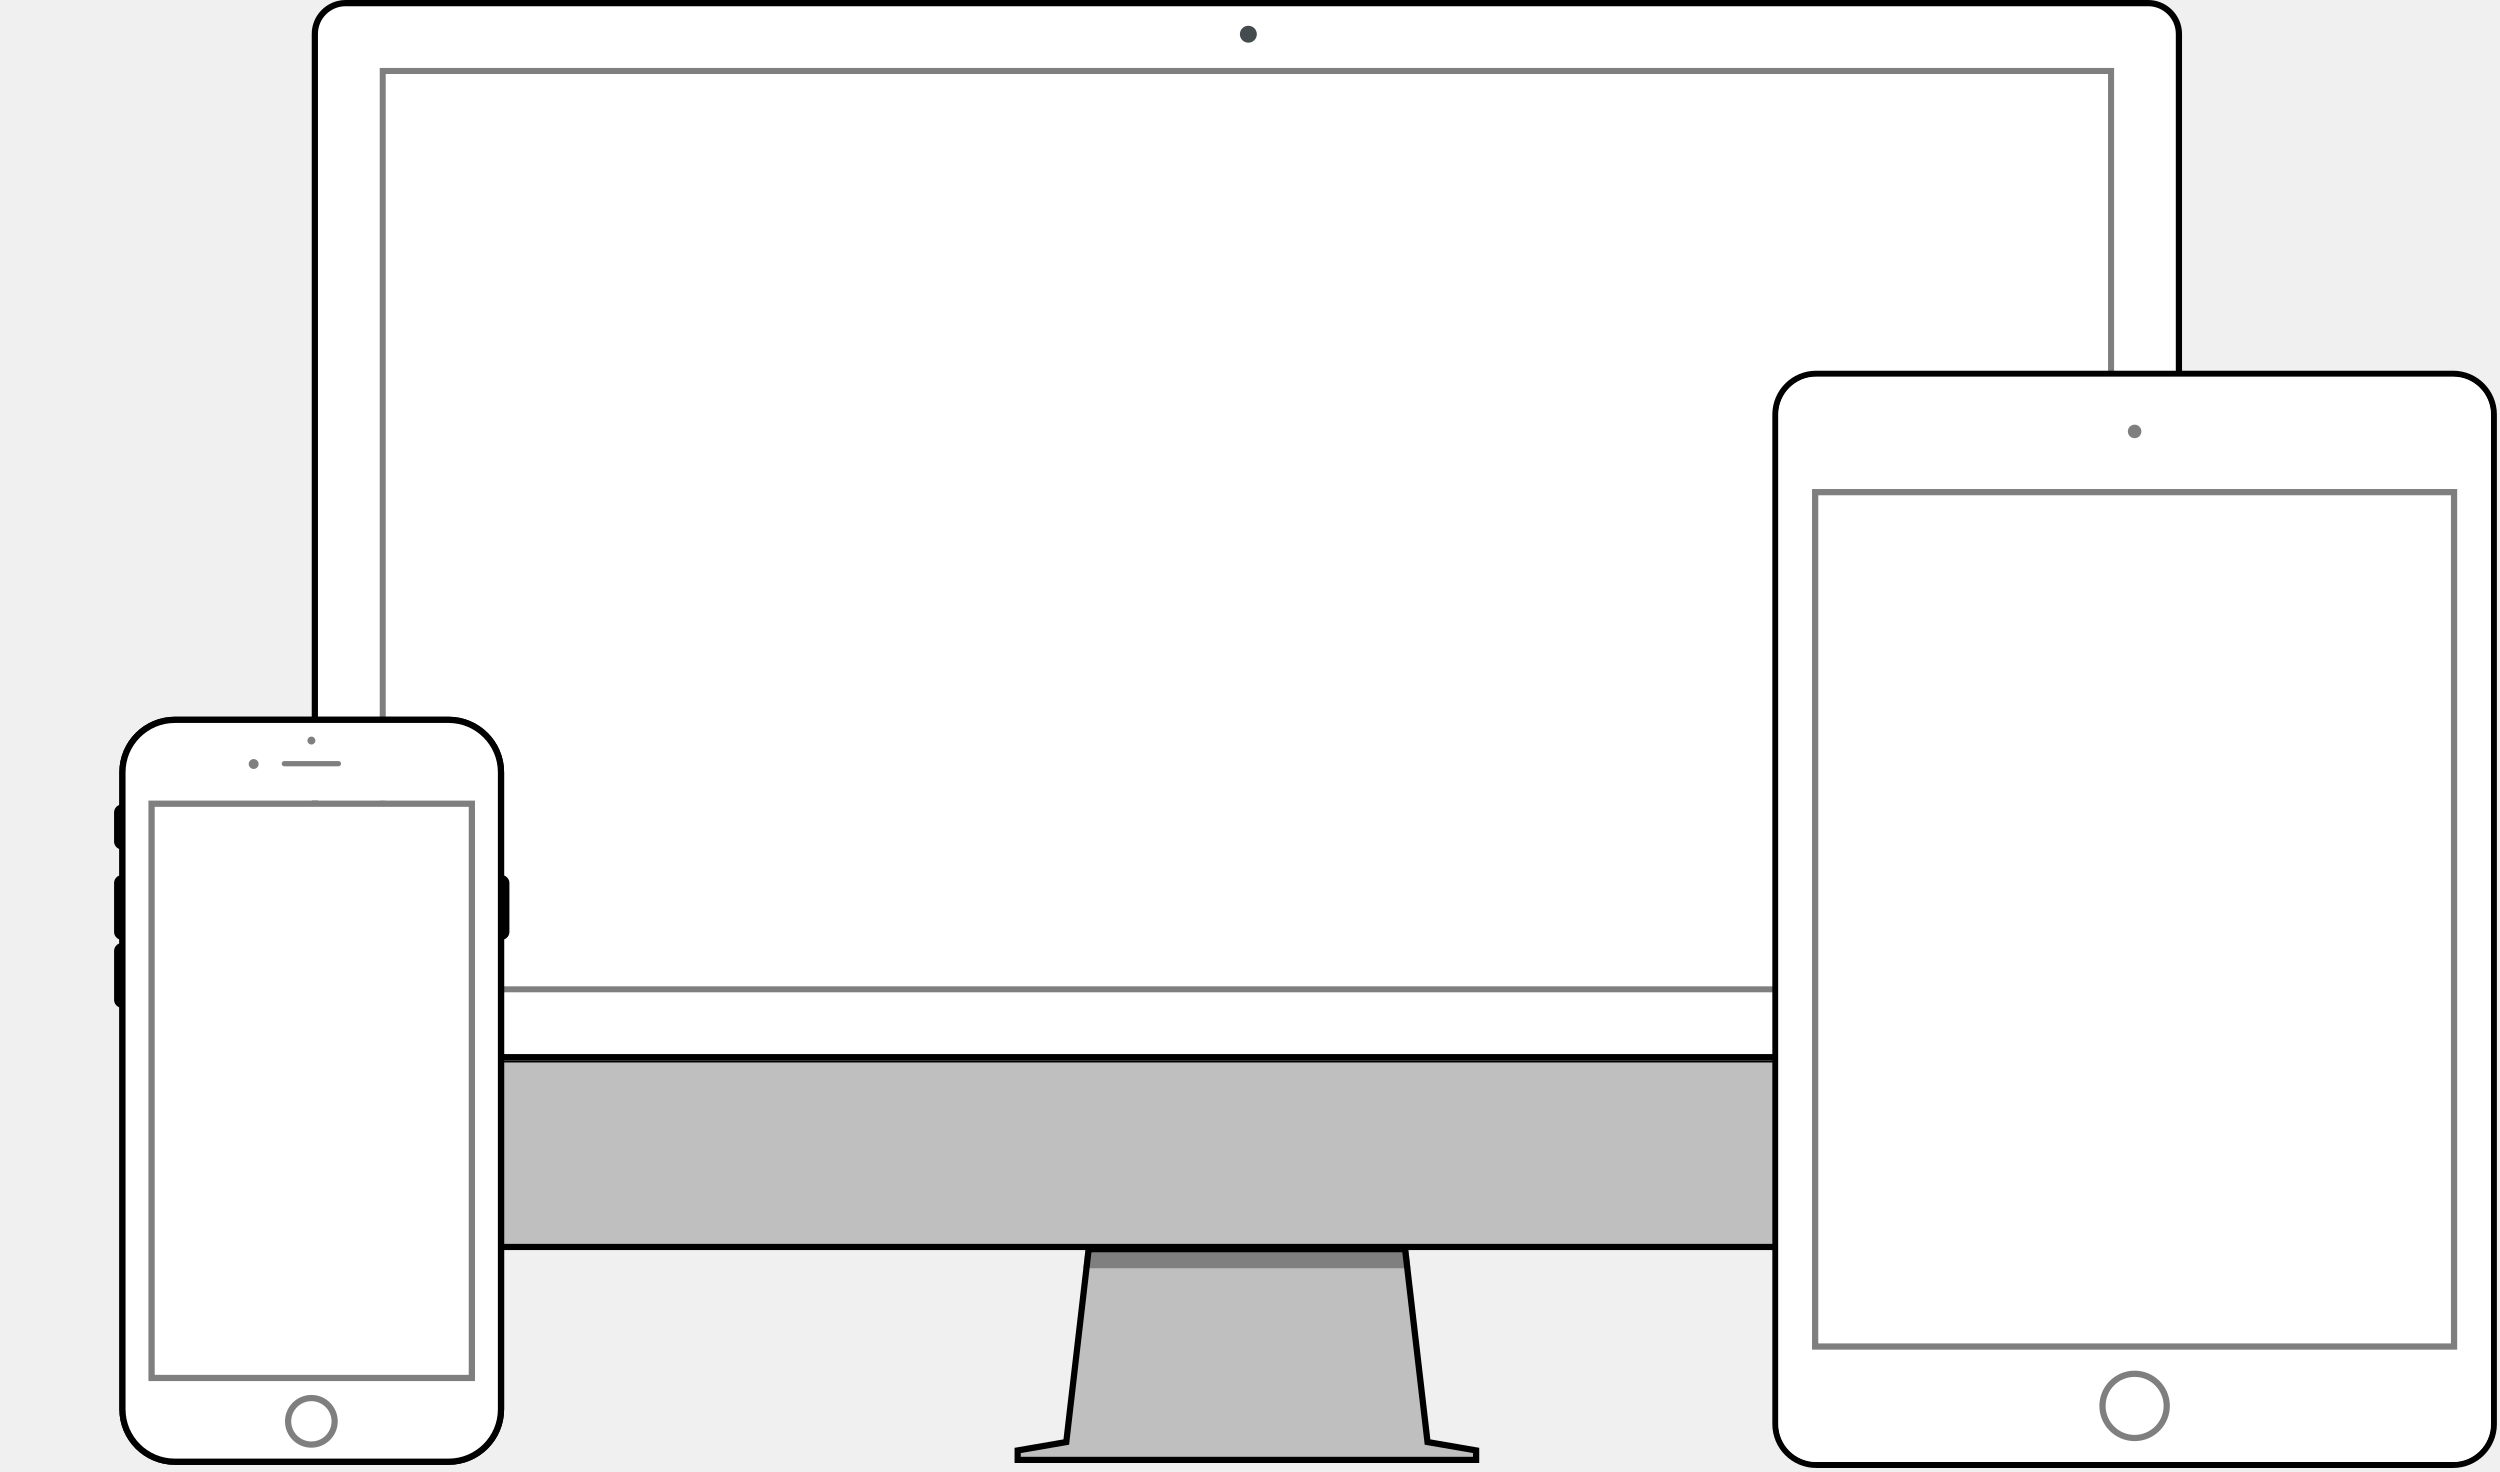
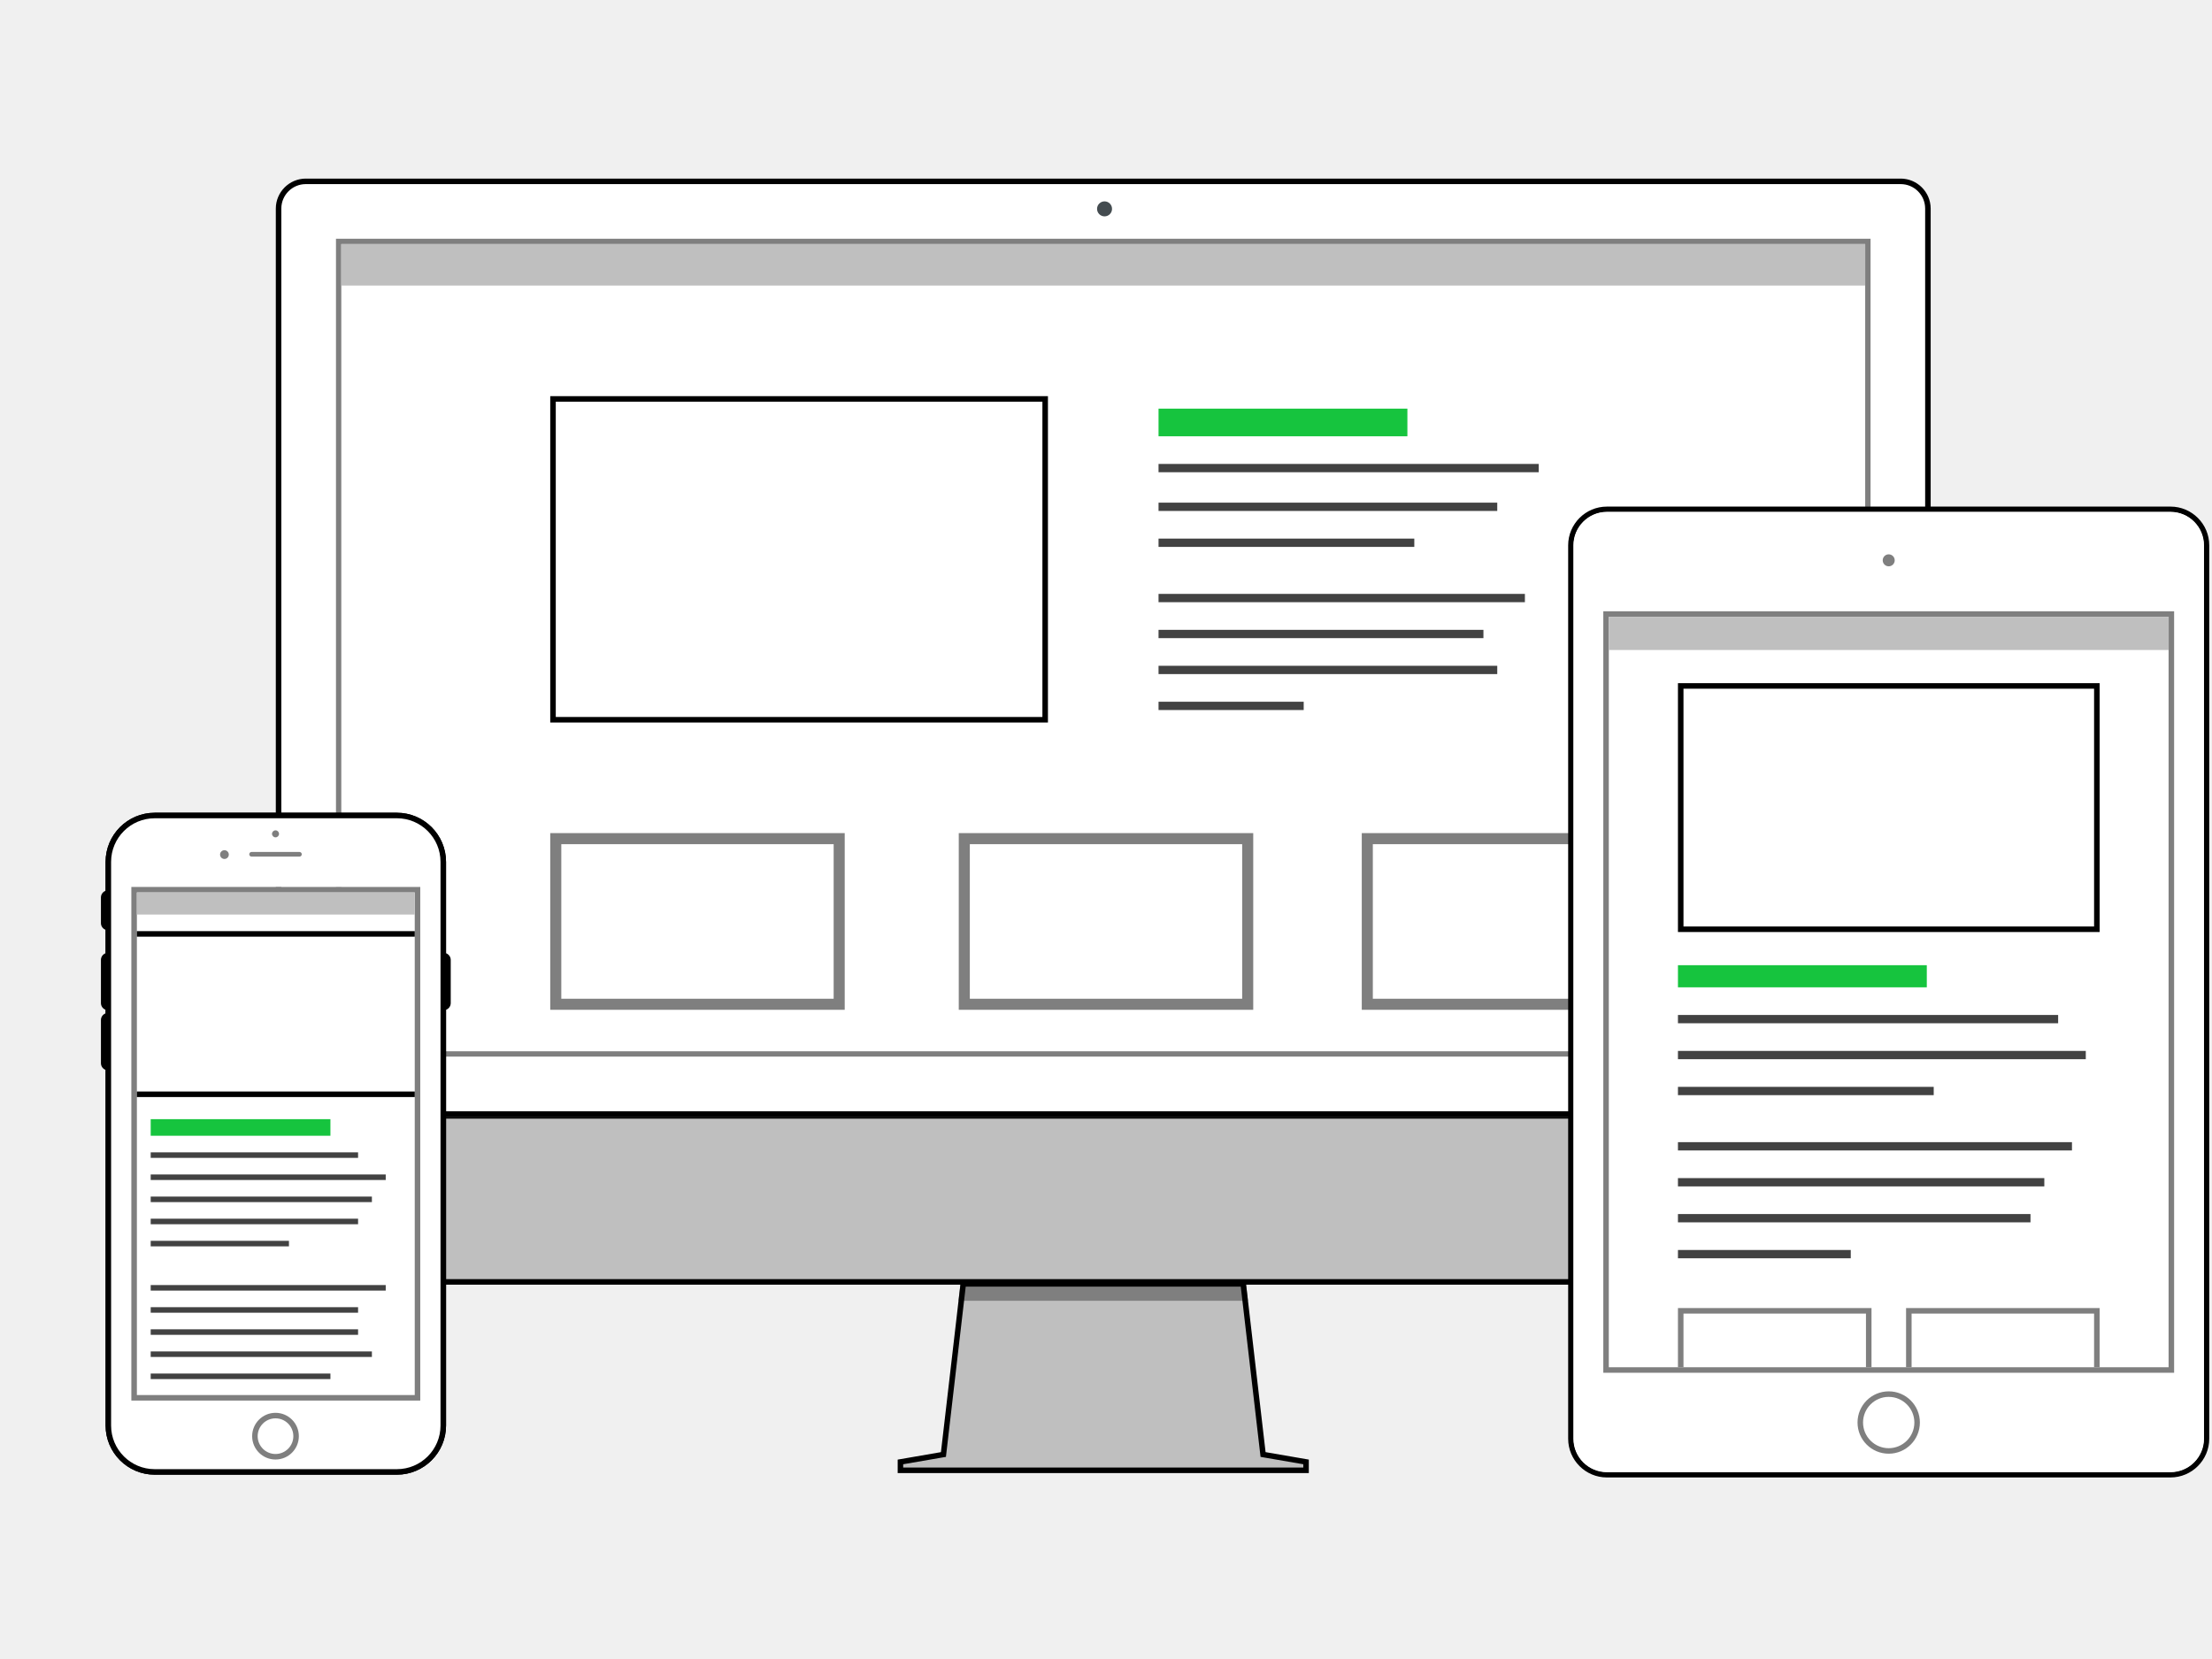
- <svg xmlns="http://www.w3.org/2000/svg" viewBox="0 0 401 236">
-   <path fill="#BFBFBF" d="M163.147 234.253v-1.677l7.804-1.346 3.598-30.948h50.905l3.598 30.948 7.804 1.346v1.677" />
-   <path fill="#7F7F7F" d="M173.764 203.435l.415-3.567h51.64l.415 3.566h-52.472z" />
-   <path d="M224.93 200.868l3.502 30.122.086.743.737.127 7.01 1.21v.598h-72.532v-.598l7.012-1.21.737-.127.086-.743 3.5-30.122h49.863m.89-1h-51.64l-3.604 31.007-7.842 1.354v2.437h74.533v-2.44l-7.84-1.353-3.604-31.007z" />
-   <path fill="#FFF" d="M60.87 10.87h278.26v148.335H60.87z" />
-   <path fill="#BFBFBF" d="M55.435 200.283c-2.872 0-5.208-2.373-5.208-5.29V169.85h299.547v25.146c0 2.916-2.337 5.29-5.21 5.29H55.434z" />
-   <path d="M51 170.416l298 .002v24.577c0 2.49-1.99 4.516-4.435 4.516H55.435c-2.445 0-4.435-2.023-4.435-4.514v-24.58m-1-1v25.58c0 3.034 2.445 5.515 5.435 5.515h289.13c2.99 0 5.435-2.48 5.435-5.514V169.42l-300-.002z" />
-   <path fill="#7F7F7F" d="M338.13 11.87v146.335H61.87V11.87h276.26m1-1H60.87v148.335h278.26V10.87z" />
-   <path fill="#FFF" d="M344.565 0H55.435C52.445 0 50 2.445 50 5.435v164.638h300V5.433C350 2.446 347.555 0 344.565 0zm-5.435 159.205H60.87V10.87h278.26v148.335z" />
-   <path d="M344.565 1C347.01 1 349 2.99 349 5.435v163.638H51V5.433C51 2.99 52.99 1 55.435 1h289.13m0-1H55.435C52.445 0 50 2.445 50 5.435v164.638h300V5.433C350 2.446 347.555 0 344.565 0z" />
-   <circle fill="#444C50" cx="200.237" cy="5.489" r="1.359" />
-   <path d="M80.86 140.434V123.87c0-4.91-3.996-8.907-8.905-8.907h-43.91c-4.91 0-8.904 3.996-8.904 8.906v5.242c-.49.18-.844.654-.844 1.21v4.655c0 .555.353 1.028.846 1.21v4.246c-.492.18-.845.653-.845 1.21v7.828c0 .556.353 1.03.846 1.21v.65c-.492.18-.845.654-.845 1.21v7.83c0 .553.353 1.027.846 1.21v64.475c0 4.912 3.996 8.906 8.906 8.906h43.91c4.91 0 8.903-3.993 8.903-8.905V150.68c.493-.18.846-.654.846-1.21v-7.827c0-.557-.354-1.03-.848-1.21zm-.442 85.624c0 4.674-3.79 8.464-8.463 8.464h-43.91c-4.674 0-8.463-3.79-8.463-8.464v-102.19c0-4.675 3.79-8.464 8.464-8.464h43.91c4.673 0 8.462 3.79 8.462 8.465v102.187z" />
-   <path fill="#FFF" d="M71.955 115.404h-43.91c-4.674 0-8.463 3.79-8.463 8.465v102.187c0 4.674 3.79 8.464 8.464 8.464h43.91c4.673 0 8.462-3.79 8.462-8.463v-102.19c0-4.675-3.79-8.464-8.463-8.464zm4.232 106.12H23.814V128.42h52.373v93.107z" />
-   <path d="M71.955 115.962c4.358 0 7.904 3.547 7.904 7.906v102.188c0 4.36-3.548 7.906-7.906 7.906h-43.91c-4.358 0-7.904-3.547-7.904-7.906V123.87c0-4.36 3.547-7.907 7.906-7.907h43.91m0-1h-43.91c-4.91 0-8.905 3.995-8.905 8.905v102.188c0 4.912 3.997 8.906 8.907 8.906h43.91c4.91 0 8.903-3.994 8.903-8.906V123.87c0-4.912-3.996-8.908-8.905-8.908z" />
-   <path fill="#7F7F7F" d="M54.285 122.07h-8.677c-.233 0-.423.188-.423.423 0 .233.19.422.423.422h8.677c.233 0 .424-.188.424-.422 0-.235-.193-.424-.426-.424zm-4.338-2.645c.35 0 .635-.285.635-.636 0-.354-.284-.637-.635-.637-.35 0-.636.283-.636.635.003.35.287.635.638.635zm-9.258 2.326c-.44 0-.795.358-.795.795 0 .44.354.795.793.795s.792-.356.792-.796c0-.436-.355-.793-.793-.793zm9.257 102.996c1.782 0 3.232 1.45 3.232 3.234 0 1.78-1.45 3.23-3.234 3.23-1.783 0-3.233-1.45-3.233-3.23 0-1.783 1.45-3.234 3.233-3.234m0-1c-2.338 0-4.233 1.896-4.233 4.234 0 2.337 1.895 4.23 4.233 4.23 2.337 0 4.232-1.894 4.232-4.23 0-2.34-1.895-4.234-4.233-4.234z" />
-   <path fill="#FFF" d="M23.814 128.417h52.373v93.107H23.814z" />
-   <path fill="#7F7F7F" d="M75.187 129.417v91.107H24.814v-91.107h50.373m1-1H23.814v93.107h52.373v-93.107z" />
-   <g>
-     <path fill="#FFF" d="M393.48 59.963H291.303c-3.6 0-6.52 2.92-6.52 6.52V228.44c0 3.605 2.92 6.523 6.52 6.523h102.174c3.603 0 6.522-2.92 6.522-6.52V66.483c0-3.6-2.92-6.52-6.52-6.52zm.652 156.522h-103.48V78.44h103.48v138.045z" />
-     <path d="M393.48 60.463c3.32 0 6.02 2.7 6.02 6.02V228.44c0 3.32-2.7 6.023-6.022 6.023H291.304c-3.32 0-6.02-2.7-6.02-6.02V66.483c0-3.32 2.7-6.02 6.02-6.02H393.48m0-1H291.303c-3.872 0-7.02 3.15-7.02 7.02V228.44c0 3.873 3.148 7.022 7.02 7.022h102.174c3.872 0 7.022-3.15 7.022-7.02V66.482c0-3.87-3.15-7.02-7.02-7.02z" />
-     <path fill="#FFF" d="M393.48 60.416c3.346 0 6.068 2.723 6.068 6.07V228.44c0 3.347-2.723 6.068-6.07 6.068H291.305c-3.346 0-6.068-2.722-6.068-6.068V66.484c0-3.346 2.723-6.07 6.068-6.07H393.48" />
-     <circle fill="#7F7F7F" cx="342.393" cy="69.202" r="1.087" />
-     <path fill="#7F7F7F" d="M342.393 220.855c2.565 0 4.652 2.087 4.652 4.65 0 2.566-2.087 4.654-4.652 4.654s-4.653-2.09-4.653-4.655 2.087-4.65 4.653-4.65m0-1c-3.123 0-5.653 2.53-5.653 5.65 0 3.123 2.53 5.653 5.653 5.653 3.12 0 5.652-2.53 5.652-5.654 0-3.12-2.53-5.65-5.652-5.65z" />
-     <path fill="#FFF" d="M290.652 78.44h103.48v138.044H290.65z" />
-     <path fill="#7F7F7F" d="M393.132 79.44v136.044h-101.48V79.44h101.48m1-1h-103.48v138.044h103.48V78.44z" />
-   </g>
+ <svg xmlns="http://www.w3.org/2000/svg" width="1600" height="1200" viewBox="0 0 1600 1200">
+   <path fill="#BFBFBF" d="M650.96 1063.854v-6.69l31.14-5.37 14.355-123.484h203.112l14.355 123.483 31.138 5.37v6.69" />
+   <path fill="#7F7F7F" d="M693.322 940.888l1.656-14.23h206.045l1.655 14.228H693.314l.008.002z" />
+   <path d="M897.477 930.646l13.974 120.188.345 2.965 2.94.505 27.97 4.828v2.387H653.3v-2.387l27.978-4.828 2.94-.506.343-2.966 13.967-120.188H897.48m3.55-3.99H694.987l-14.38 123.718-31.29 5.402v9.724h297.39v-9.735l-31.282-5.397-14.38-123.72-.013.007z" />
+   <path fill="#FFF" d="M242.873 172.55h1110.264v591.86H242.873V172.55z" />
+   <path fill="#BFBFBF" d="M221.187 928.313c-11.46 0-20.78-9.47-20.78-21.107V806.883h1195.2v100.333c0 11.635-9.325 21.107-20.788 21.107H221.182l.004-.01z" />
+   <path fill="#16C43E" d="M838.004 295.582h180v20h-180z" />
+   <path fill="#424242" d="M838.004 335.582h275v6h-275zM838.004 363.582h245v6h-245zM838.004 389.582h185v6h-185zM838.004 429.582h265v6h-265zM838.004 455.582h235v6h-235zM838.004 481.582h245v6h-245zM838.004 507.582h105v6h-105z" />
+   <path d="M203.49 809.14l1189.027.01v98.064c0 9.936-7.94 18.02-17.694 18.02H221.187c-9.755 0-17.696-8.07-17.696-18.012v-98.074m-3.99-3.993V907.22c0 12.105 9.756 22.005 21.687 22.005h1153.636c11.93 0 21.686-9.895 21.686-22V805.166L199.5 805.16v-.005z" />
+   <path fill="#7F7F7F" d="M1349.146 176.54v583.88H246.863V176.54h1102.283m3.99-3.99H242.874v591.86h1110.264V172.55z" />
+   <path fill="#FFF" d="M1374.823 129.177H221.187c-11.93 0-21.686 9.756-21.686 21.687v656.91H1396.51v-656.92c0-11.917-9.755-21.677-21.685-21.677zm-21.686 635.232H242.873V172.55h1110.264v591.86z" />
+   <path d="M1374.823 133.167c9.755 0 17.694 7.94 17.694 17.696v652.92H203.49V150.854c0-9.748 7.94-17.688 17.697-17.688h1153.636m0-3.99H221.187c-11.93 0-21.686 9.756-21.686 21.687v656.91H1396.51v-656.92c0-11.917-9.755-21.677-21.685-21.677z" />
+   <circle fill="#444C50" cx="798.951" cy="151.078" r="5.422" />
+   <path d="M322.633 689.512v-66.09c0-19.592-15.944-35.54-35.53-35.54H111.9c-19.59 0-35.527 15.944-35.527 35.535v20.916c-1.955.72-3.368 2.61-3.368 4.828v18.574c0 2.215 1.41 4.102 3.375 4.828v16.94c-1.963.72-3.372 2.605-3.372 4.828v31.234c0 2.218 1.41 4.108 3.376 4.827v2.595c-1.963.72-3.372 2.608-3.372 4.828v31.24c0 2.207 1.408 4.1 3.375 4.83v257.256c0 19.6 15.944 35.534 35.535 35.534h175.202c19.59 0 35.523-15.933 35.523-35.53v-300.75c1.967-.718 3.375-2.608 3.375-4.826v-31.23c0-2.223-1.413-4.11-3.383-4.828l-.007.002zm-1.763 341.642c0 18.648-15.122 33.77-33.768 33.77H111.9c-18.65 0-33.768-15.12-33.768-33.77v-407.74c0-18.654 15.122-33.772 33.77-33.772h175.203c18.645 0 33.763 15.122 33.763 33.776v407.737h.002z" />
+   <path fill="#FFF" d="M287.102 589.642H111.9c-18.65 0-33.768 15.122-33.768 33.775v407.73c0 18.647 15.122 33.77 33.77 33.77h175.203c18.645 0 33.763-15.122 33.763-33.768V623.41c0-18.654-15.122-33.772-33.768-33.772v.004h.002zm16.886 423.42H95.018V641.577h208.97v371.5-.013z" />
+   <path d="M287.102 591.868c17.39 0 31.538 14.15 31.538 31.545v407.733c0 17.396-14.157 31.545-31.545 31.545H111.892c-17.388 0-31.537-14.15-31.537-31.544V623.422c0-17.396 14.153-31.55 31.545-31.55h175.202m0-3.99H111.9c-19.59 0-35.53 15.94-35.53 35.53v407.734c0 19.6 15.947 35.534 35.538 35.534H287.11c19.59 0 35.523-15.937 35.523-35.534V623.422c0-19.6-15.944-35.544-35.53-35.544v.004z" />
+   <path fill="#7F7F7F" d="M216.6 616.24h-34.623c-.93 0-1.688.75-1.688 1.687 0 .93.757 1.686 1.687 1.686H216.6c.93 0 1.69-.75 1.69-1.686 0-.938-.77-1.69-1.7-1.69l.01.002zm-17.31-10.554c1.396 0 2.533-1.137 2.533-2.536 0-1.413-1.133-2.542-2.533-2.542-1.397 0-2.538 1.13-2.538 2.532.012 1.397 1.146 2.534 2.546 2.534l-.008.012zm-36.94 9.28c-1.755 0-3.172 1.43-3.172 3.173 0 1.755 1.412 3.17 3.164 3.17 1.75 0 3.16-1.42 3.16-3.175 0-1.74-1.417-3.164-3.165-3.164l.013-.003zm36.936 410.957c7.11 0 12.896 5.786 12.896 12.904 0 7.102-5.786 12.888-12.904 12.888-7.114 0-12.9-5.786-12.9-12.888 0-7.114 5.786-12.904 12.9-12.904m0-3.99c-9.33 0-16.89 7.565-16.89 16.896 0 9.323 7.56 16.877 16.89 16.877 9.325 0 16.886-7.558 16.886-16.878 0-9.338-7.56-16.896-16.89-16.896h.004z" />
+   <path fill="#FFF" d="M95.02 641.564h208.97v371.498H95.02V641.564z" />
+   <path fill="#7F7F7F" d="M398.005 602.614v127.8h213v-127.8h-213zm205 119.8h-197v-111.8h197v111.8zM693.5 602.614v127.8h213v-127.8h-213zm205 119.8h-197v-111.8h197v111.8zM985.004 602.614v127.8h213v-127.8h-213zm205 119.8h-197v-111.8h197v111.8zM299.998 645.554v363.52H99.008v-363.52h200.99m3.99-3.99H95.018v371.498h208.97V641.564z" />
+   <path fill="#FFF" d="M1569.995 368.43h-407.688c-14.363 0-26.016 11.652-26.016 26.018v646.212c0 14.384 11.652 26.026 26.017 26.026h407.678c14.376 0 26.02-11.65 26.02-26.016V394.446c0-14.364-11.65-26.017-26.014-26.017h.005zm2.602 624.528H1159.71V442.154h412.887v550.804z" />
+   <path d="M1569.995 370.426c13.247 0 24.02 10.773 24.02 24.02v646.213c0 13.246-10.77 24.03-24.026 24.03h-407.68c-13.245 0-24.02-10.772-24.02-24.02V394.446c0-13.247 10.772-24.02 24.02-24.02h407.685m0-3.99h-407.688c-15.448 0-28.01 12.57-28.01 28.012v646.212c0 15.453 12.562 28.02 28.01 28.02h407.678c15.448 0 28.018-12.57 28.018-28.012V394.44c0-15.44-12.568-28.01-28.01-28.01l.002.006z" />
+   <path fill="#FFF" d="M1569.995 370.238c13.35 0 24.212 10.865 24.212 24.22v646.2c0 13.354-10.865 24.212-24.22 24.212h-407.673c-13.352 0-24.213-10.86-24.213-24.212V394.45c0-13.352 10.866-24.22 24.214-24.22h407.68" />
+   <circle fill="#7F7F7F" cx="1366.156" cy="405.295" r="4.337" />
+   <path fill="#7F7F7F" d="M1366.156 1010.394c10.233 0 18.563 8.327 18.563 18.555 0 10.236-8.33 18.568-18.564 18.568-10.235 0-18.565-8.34-18.565-18.573 0-10.234 8.328-18.555 18.566-18.555m0-3.99c-12.46 0-22.557 10.095-22.557 22.543 0 12.46 10.095 22.556 22.556 22.556 12.45 0 22.552-10.096 22.552-22.56 0-12.45-10.095-22.546-22.552-22.546v.006z" />
+   <path fill="#FFF" d="M1159.71 442.154h412.887v550.8H1159.7l.01-550.8z" />
+   <path fill="#7F7F7F" d="M1568.605 446.145v542.82H1163.7v-542.82h404.905m3.992-3.99H1159.71v550.8h412.887v-550.8z" />
+   <path fill="#BFBFBF" d="M99.006 645.52h201v16h-201zM1163.71 446.154h405v24h-405zM246.873 176.55h1102.273v30H246.873z" />
+   <path d="M99.006 789.52h201v4h-201zM99.006 673.52h201v4h-201zM1213.71 494.154v180h305v-180h-305zm301 176h-297v-172h297v172zM398.005 286.55v236.064h360V286.55h-360zm356 232.064h-352V290.55h352v228.064z" />
+   <path fill="#7F7F7F" d="M1213.71 946.154v42.81h4v-38.81h132v38.81h4v-42.81M1378.71 946.154v42.81h4v-38.81h132v38.81h4v-42.81" />
+   <path fill="#16C43E" d="M109.006 809.52h130v12h-130zM1213.71 698.154h180v16h-180z" />
+   <path fill="#424242" d="M109.006 833.52h150v4h-150zM1213.71 734.154h275v6h-275zM1213.71 760.154h295v6h-295zM1213.71 786.154h185v6h-185zM1213.71 826.154h285v6h-285zM1213.71 852.154h265v6h-265zM1213.71 878.154h255v6h-255zM1213.71 904.154h125v6h-125zM109.006 849.52h170v4h-170zM109.006 865.52h160v4h-160zM109.006 881.52h150v4h-150zM109.006 897.52h100v4h-100zM109.006 929.52h170v4h-170zM109.006 945.52h150v4h-150zM109.006 961.52h150v4h-150zM109.006 977.52h160v4h-160zM109.006 993.52h130v4h-130z" />
</svg>
